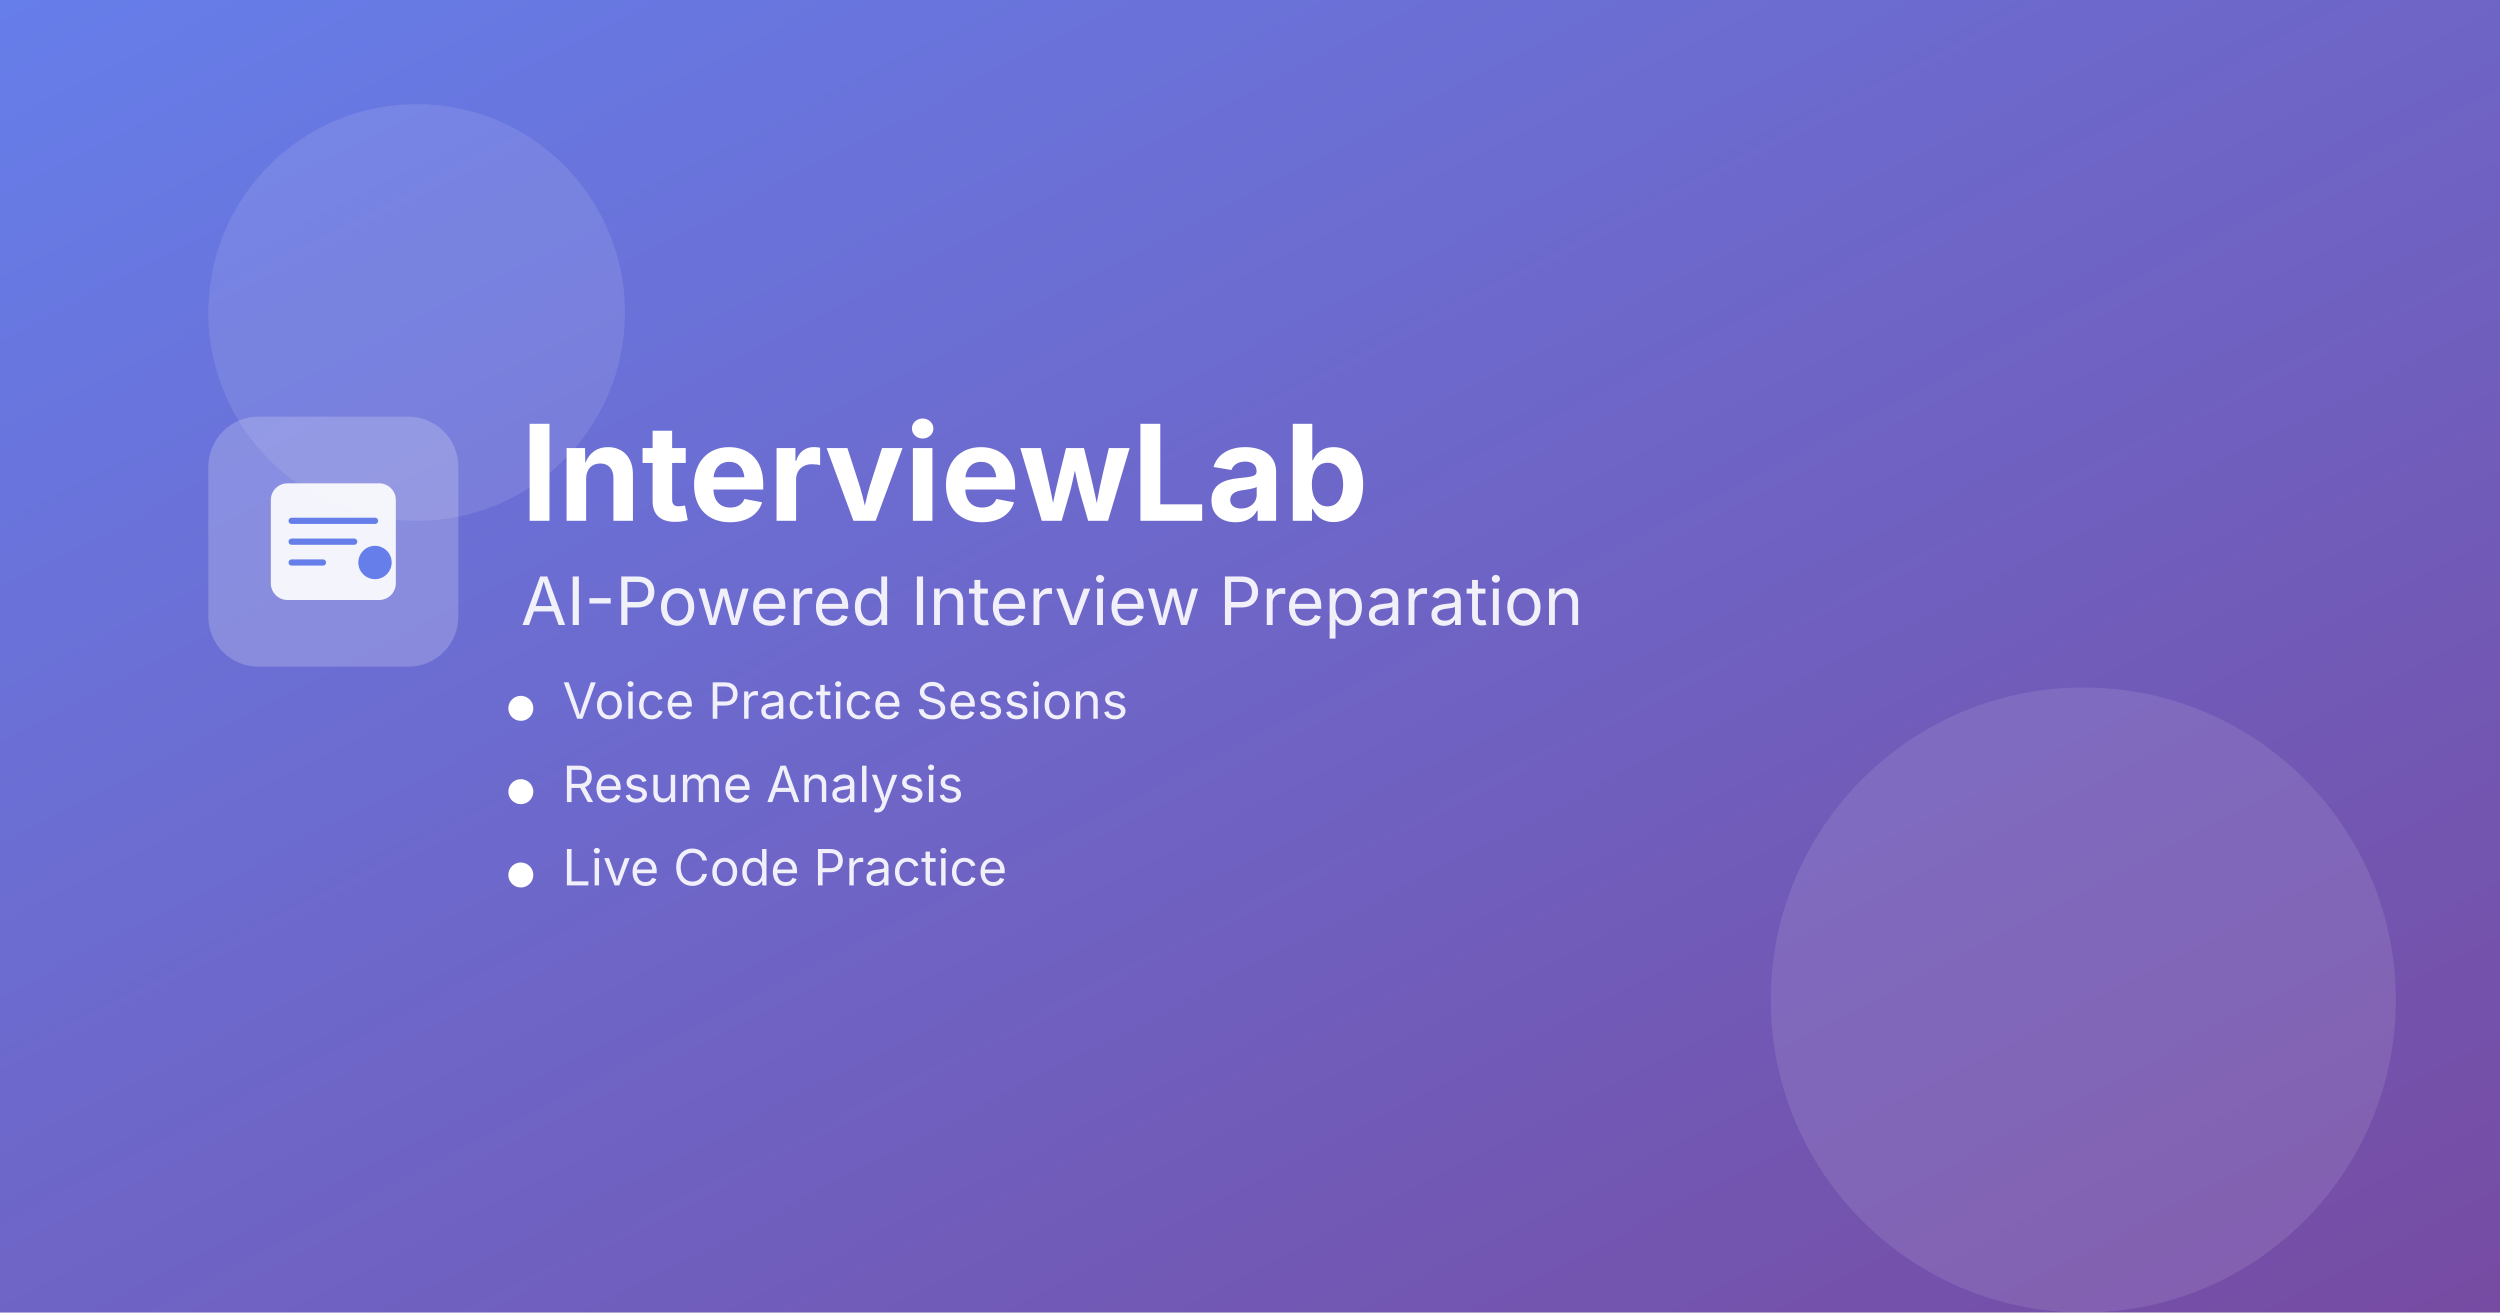
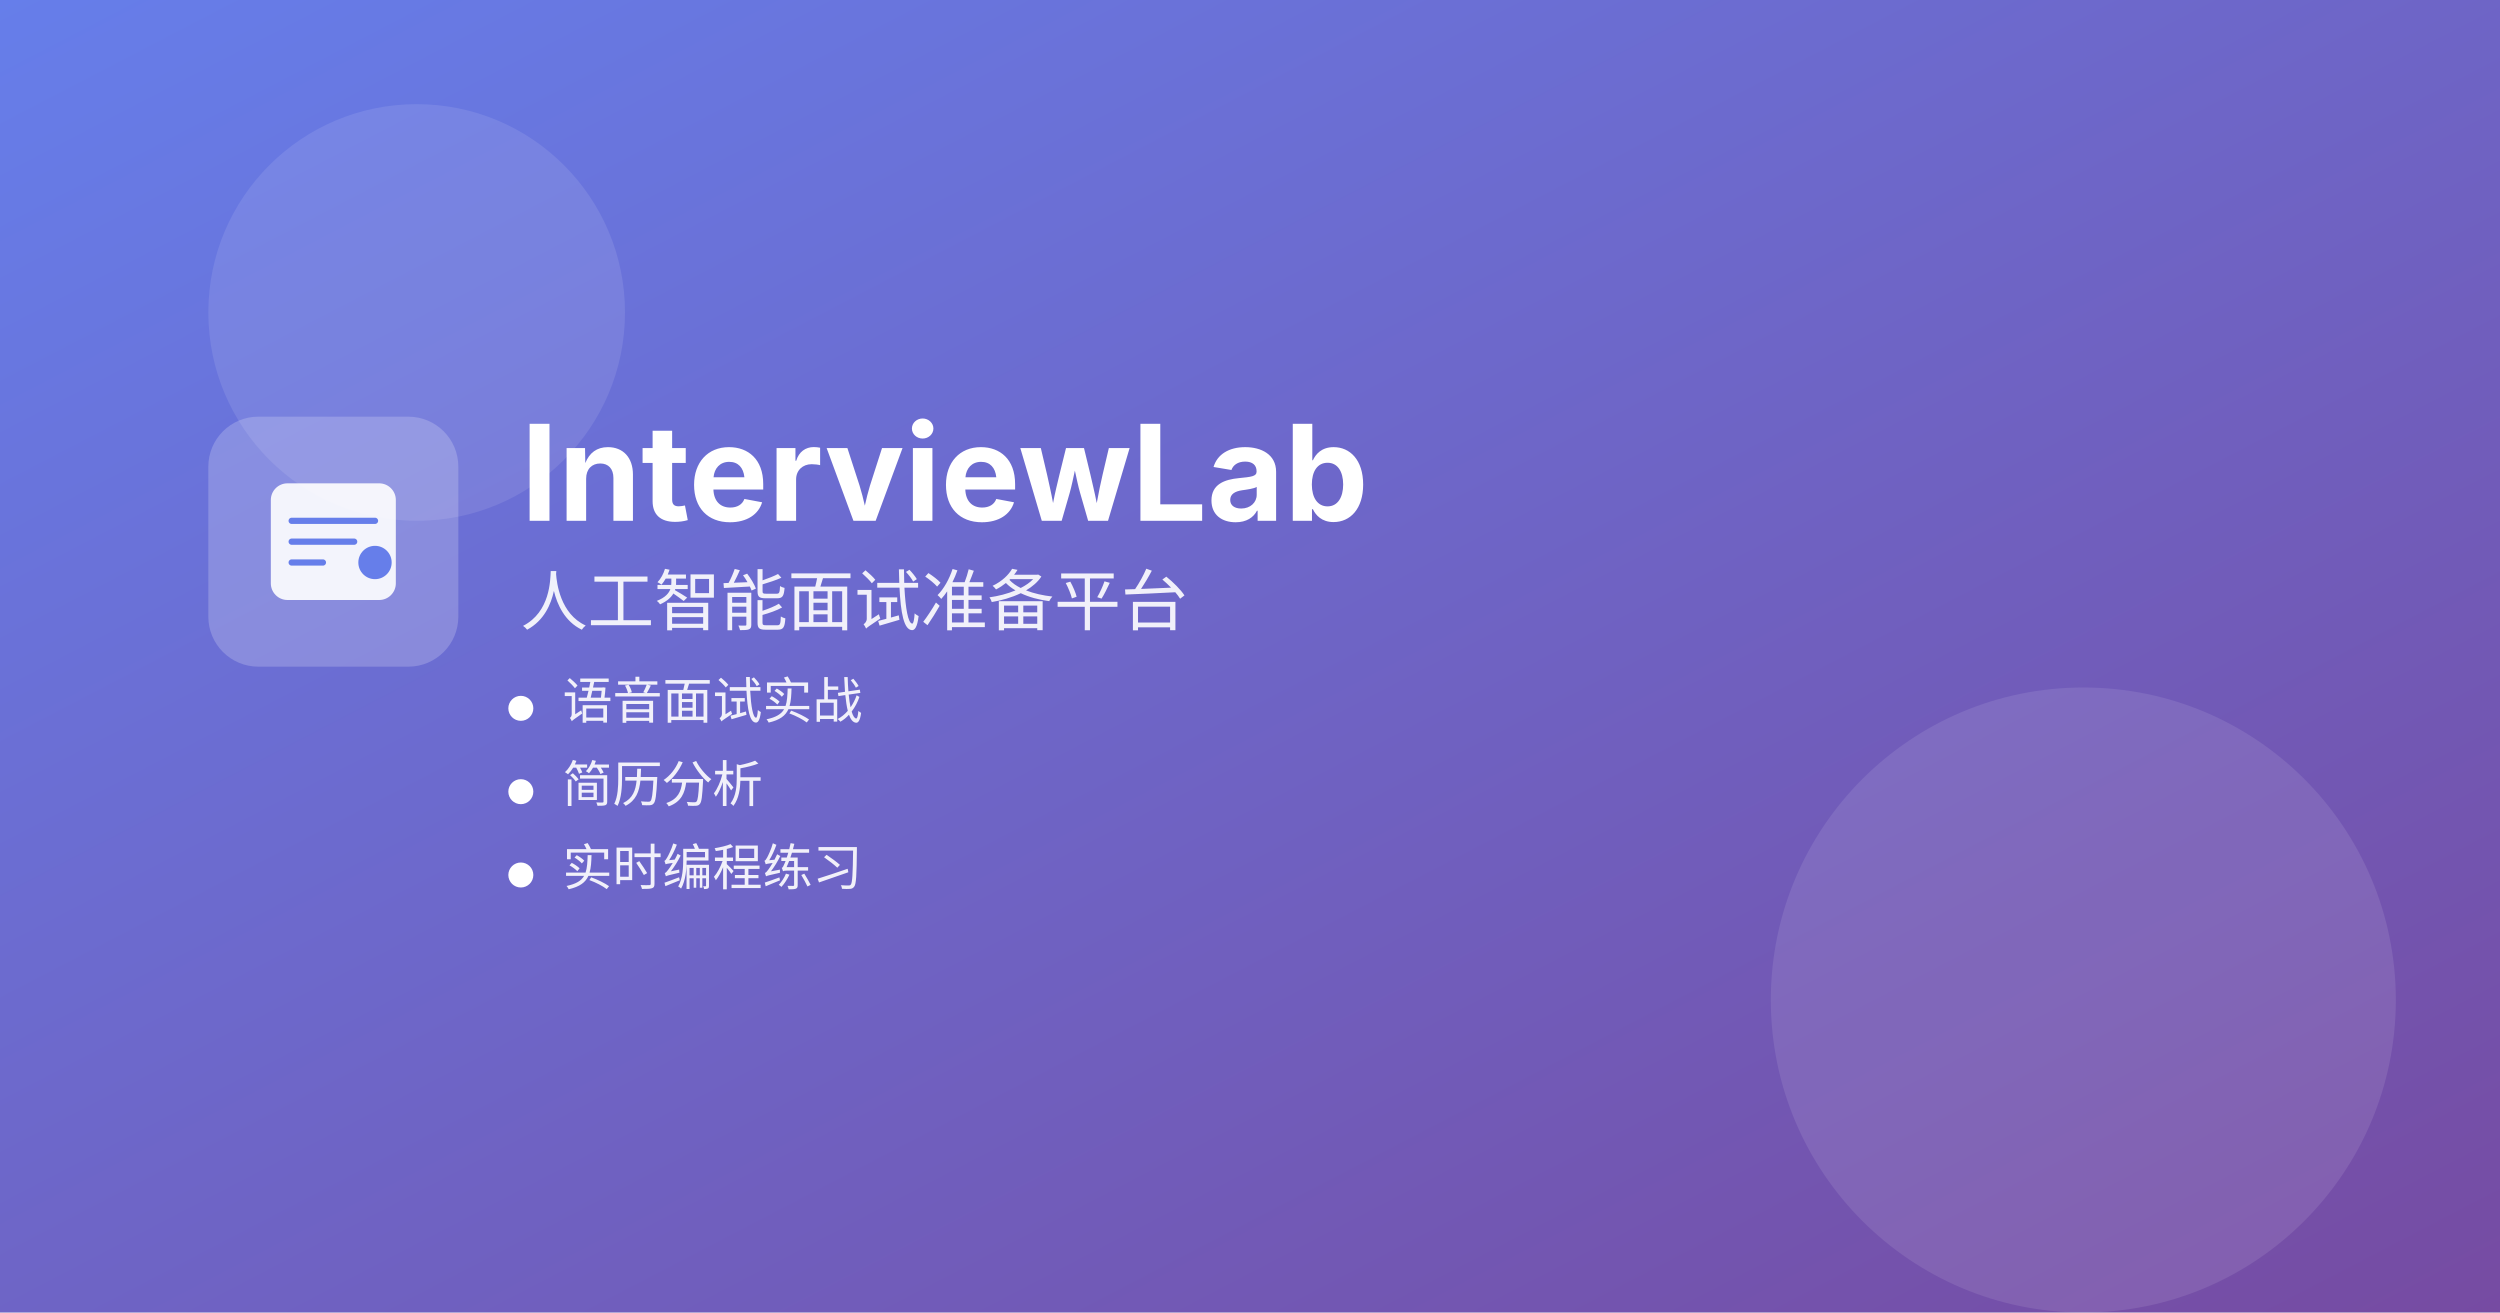
<svg xmlns="http://www.w3.org/2000/svg" width="1200" height="630" viewBox="0 0 1200 630" fill="none">
  <rect width="1200" height="630" fill="linear-gradient(135deg, #667eea 0%, #764ba2 100%)" />
  <defs>
    <linearGradient id="bgGradient" x1="0%" y1="0%" x2="100%" y2="100%">
      <stop offset="0%" style="stop-color:#667eea;stop-opacity:1" />
      <stop offset="100%" style="stop-color:#764ba2;stop-opacity:1" />
    </linearGradient>
  </defs>
  <rect width="1200" height="630" fill="url(#bgGradient)" />
  <circle cx="200" cy="150" r="100" fill="white" opacity="0.1" />
  <circle cx="1000" cy="480" r="150" fill="white" opacity="0.1" />
  <g transform="translate(100, 200)">
    <rect x="0" y="0" width="120" height="120" rx="24" fill="white" opacity="0.2" />
    <path d="M30 40C30 35.582 33.582 32 38 32H82C86.418 32 90 35.582 90 40V80C90 84.418 86.418 88 82 88H38C33.582 88 30 84.418 30 80V40Z" fill="white" opacity="0.9" />
    <path d="M40 50H80M40 60H70M40 70H55" stroke="#667eea" stroke-width="3" stroke-linecap="round" />
    <circle cx="80" cy="70" r="8" fill="#667eea" />
    <text x="150" y="50" font-family="system-ui, -apple-system, sans-serif" font-size="64" font-weight="bold" fill="white">
      InterviewLab
    </text>
    <text x="150" y="100" font-family="system-ui, -apple-system, sans-serif" font-size="32" fill="white" opacity="0.9">
-       AI-Powered Interview Preparation
+       人工智能面试准备平台
    </text>
    <g transform="translate(150, 140)">
      <circle cx="0" cy="0" r="6" fill="white" />
-       <text x="20" y="5" font-family="system-ui, -apple-system, sans-serif" font-size="24" fill="white" opacity="0.9">Voice Practice Sessions</text>
+       <text x="20" y="5" font-family="system-ui, -apple-system, sans-serif" font-size="24" fill="white" opacity="0.9">语音面试实战</text>
      <circle cx="0" cy="40" r="6" fill="white" />
-       <text x="20" y="45" font-family="system-ui, -apple-system, sans-serif" font-size="24" fill="white" opacity="0.9">Resume Analysis</text>
+       <text x="20" y="45" font-family="system-ui, -apple-system, sans-serif" font-size="24" fill="white" opacity="0.9">简历分析</text>
      <circle cx="0" cy="80" r="6" fill="white" />
-       <text x="20" y="85" font-family="system-ui, -apple-system, sans-serif" font-size="24" fill="white" opacity="0.9">Live Code Practice</text>
+       <text x="20" y="85" font-family="system-ui, -apple-system, sans-serif" font-size="24" fill="white" opacity="0.9">实时编程练习</text>
    </g>
  </g>
</svg>
